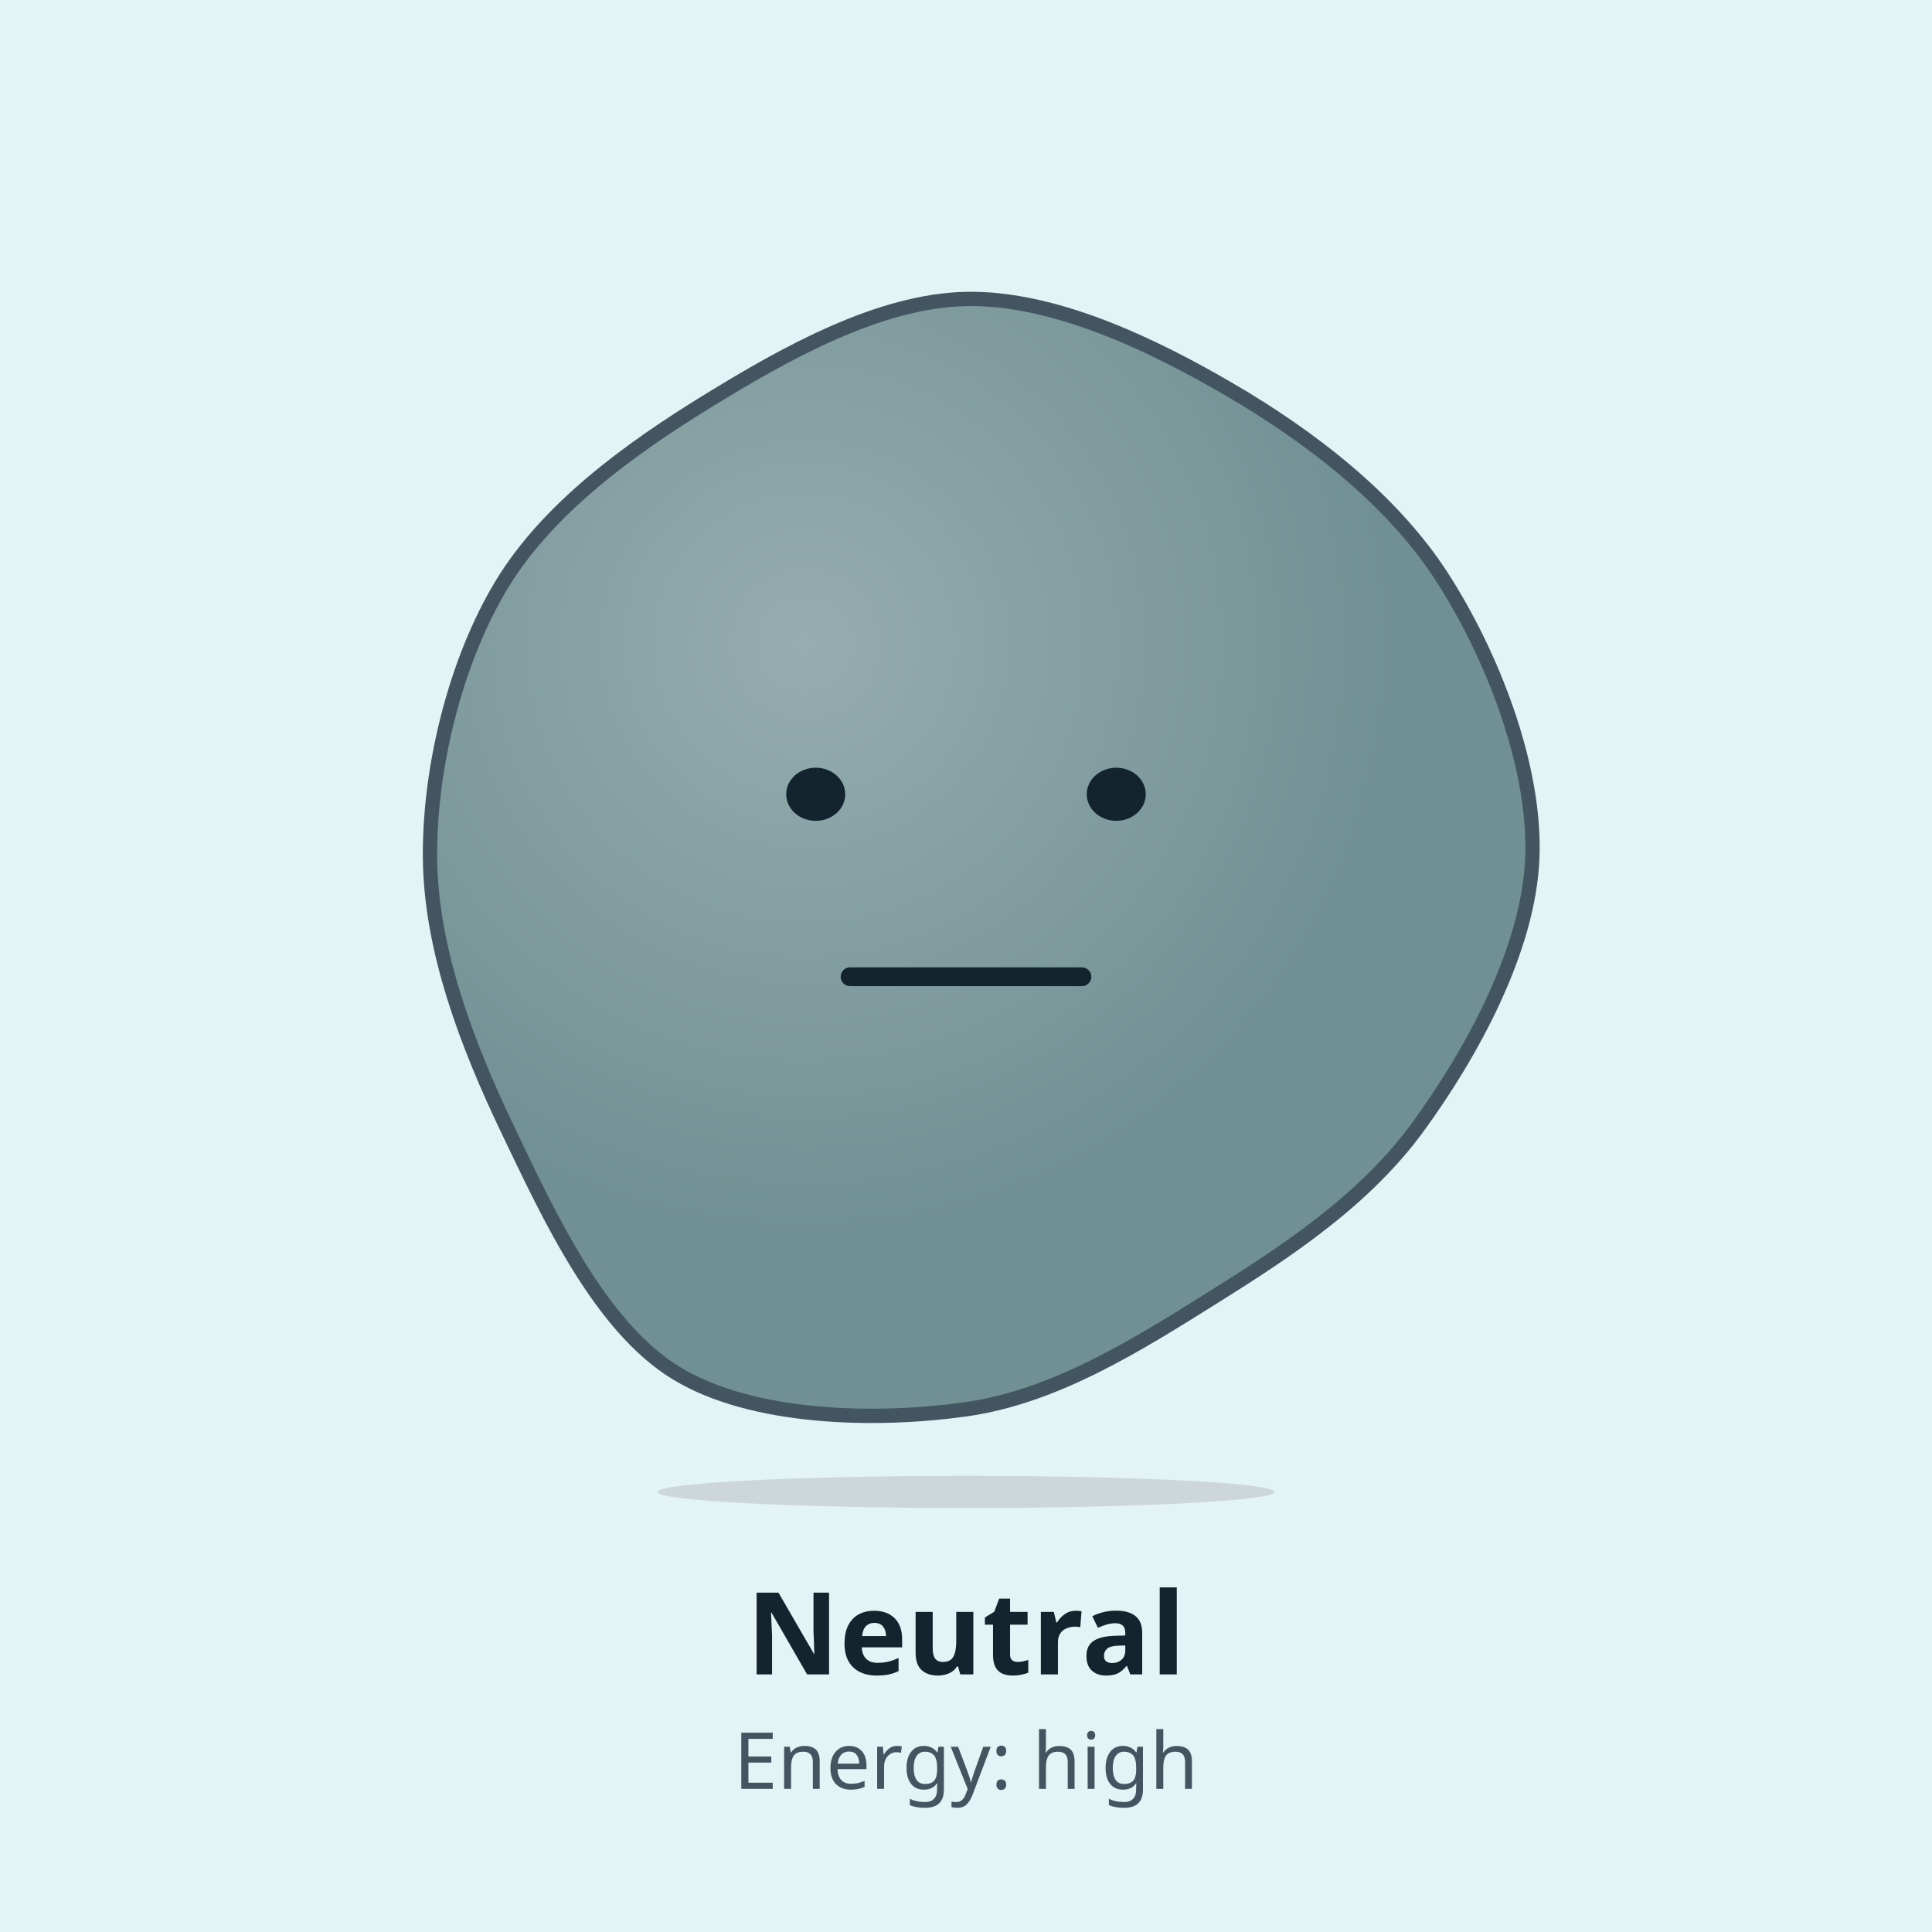
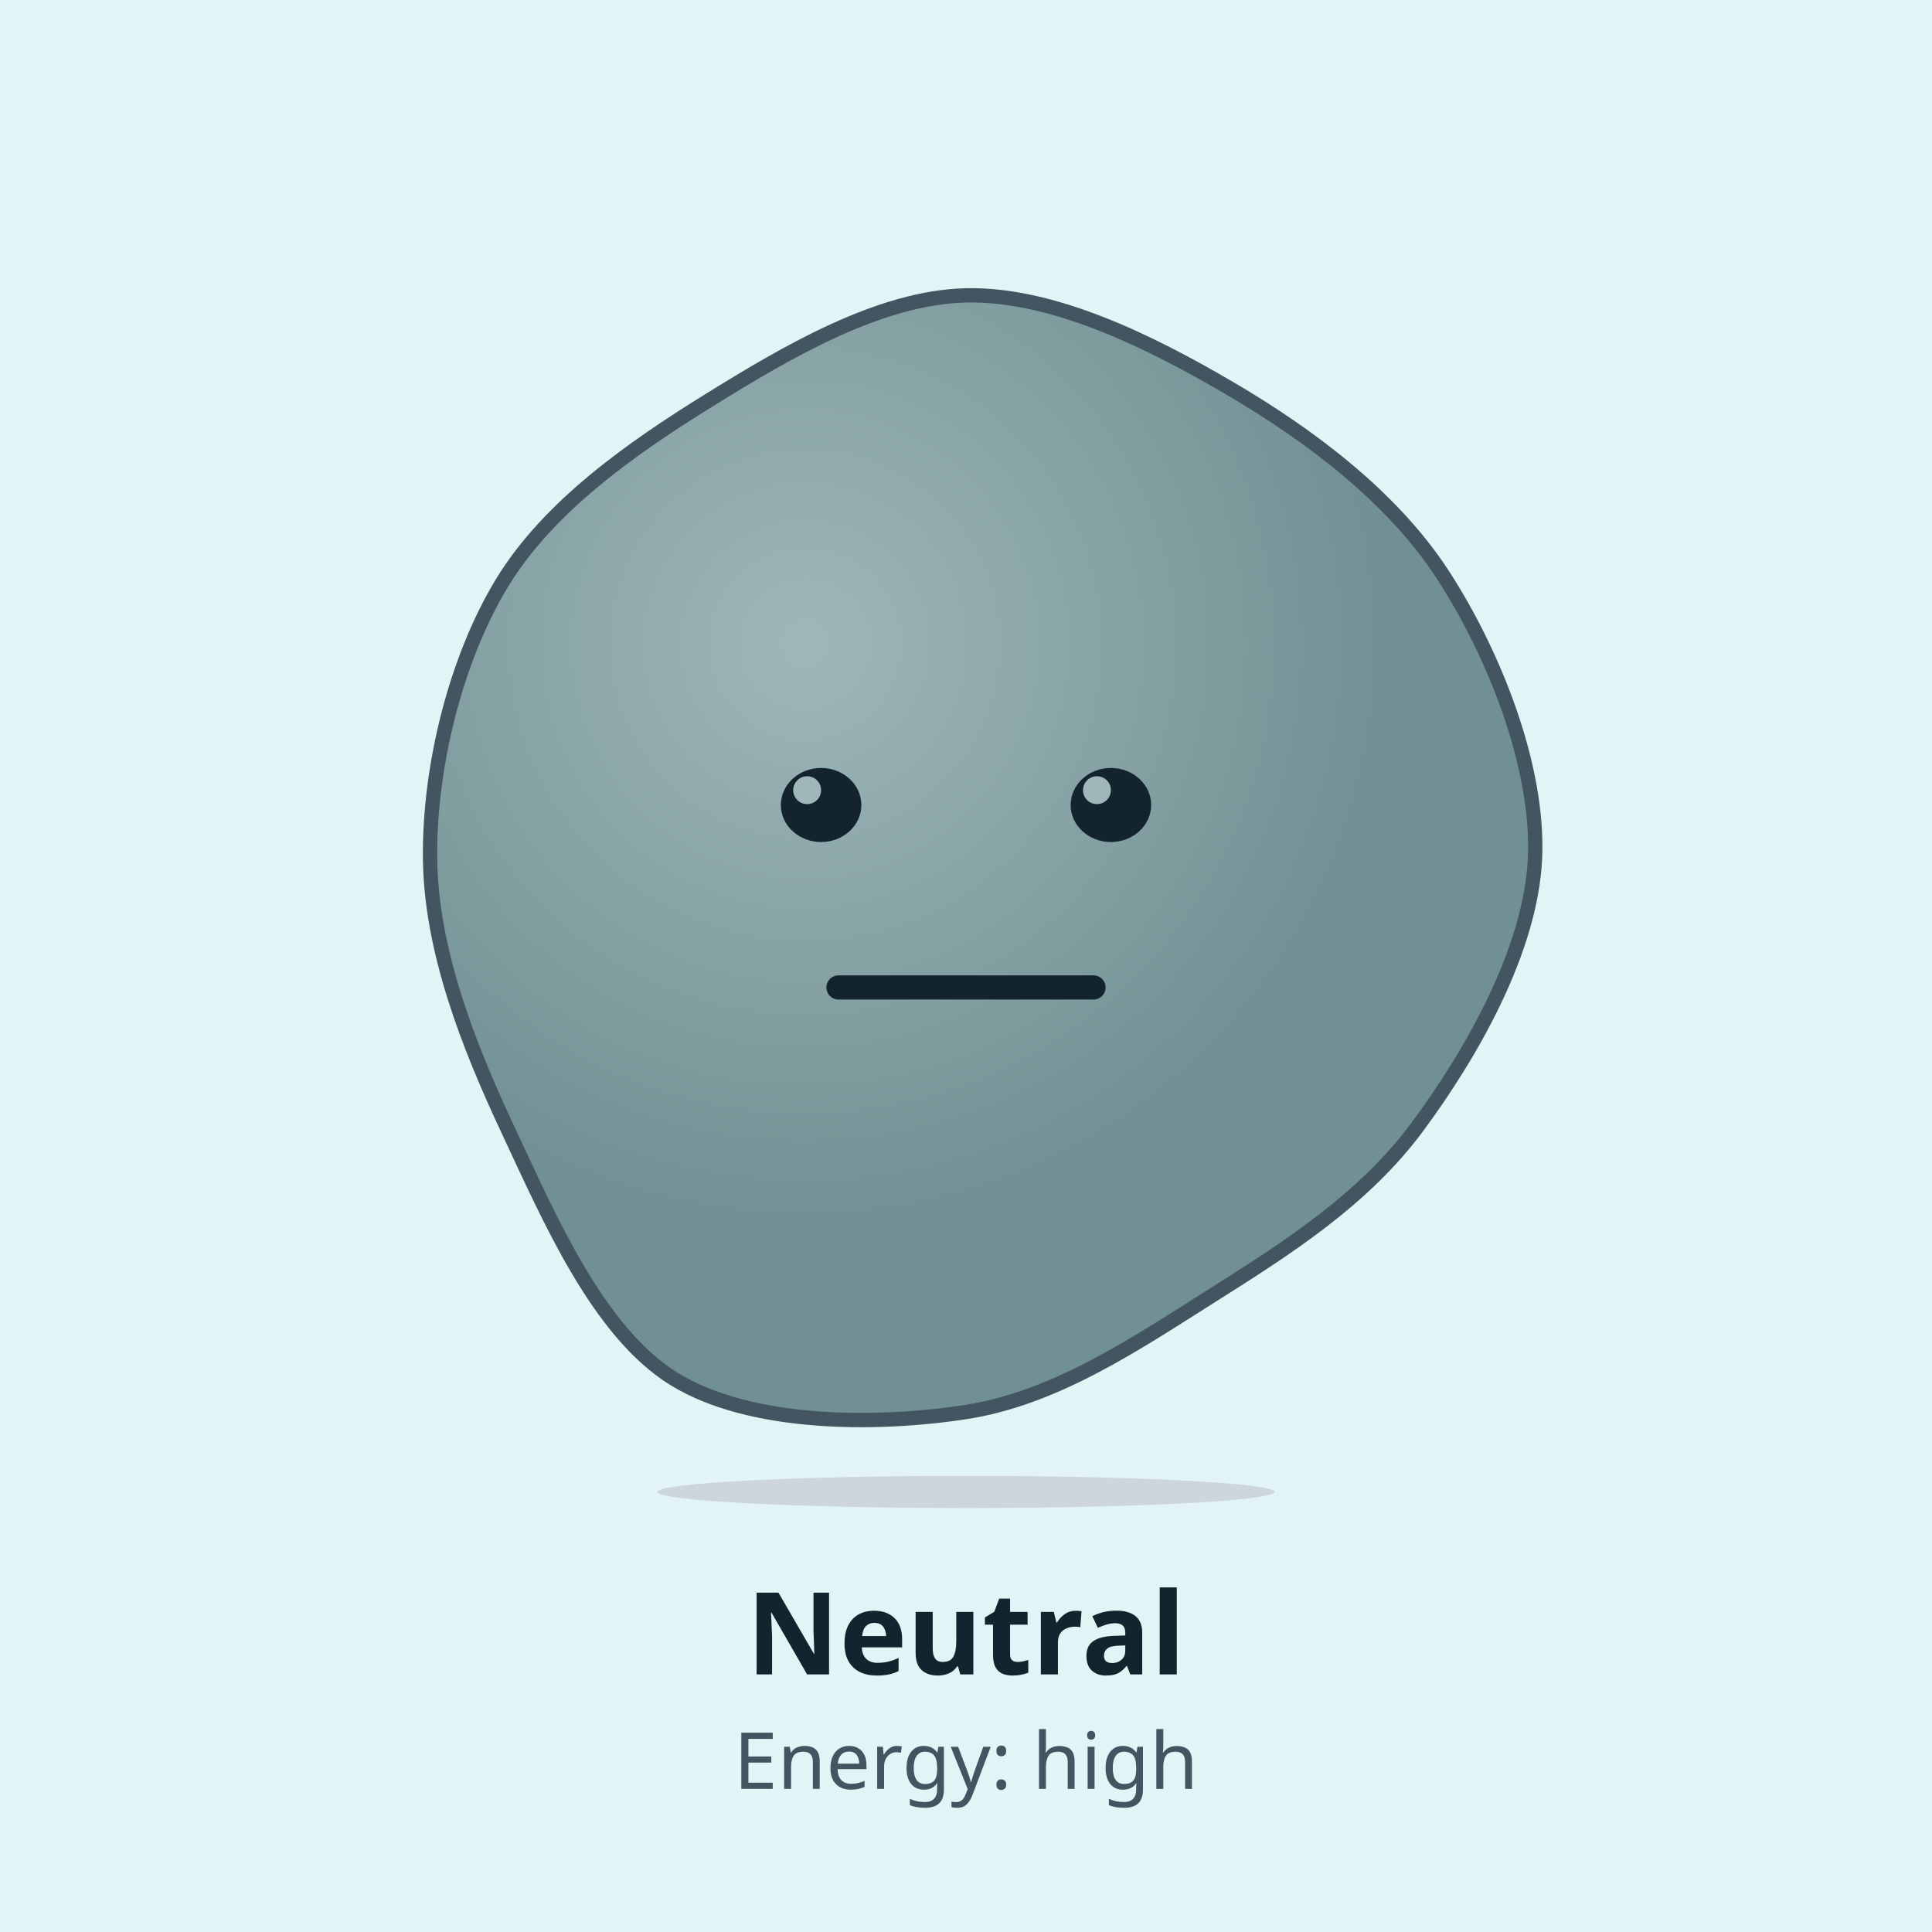
<svg xmlns="http://www.w3.org/2000/svg" width="1080" height="1080" viewBox="0 0 1080 1080">
  <defs>
    <radialGradient id="g1" gradientUnits="userSpaceOnUse" cx="450" cy="360" r="330">
-       <stop offset="0" stop-color="#96adaf" />
+       <stop offset="0" stop-color="#9fb7b9" />
      <stop offset="1" stop-color="#719093" />
    </radialGradient>
  </defs>
  <rect width="1080" height="1080" fill="#e3f4f6" />
  <g>
    <ellipse cx="540" cy="834" rx="172.5" ry="9" fill="#cdd6db" />
-     <path d="M856.56 480 C854.36 531.18 822.62 588.77 792.88 629.65 C763.14 670.53 720.29 698.9 678.14 725.25 C636 751.61 590.02 780.74 540 787.79 C489.98 794.84 420.71 793.61 378.02 767.57 C335.33 741.54 306.81 679.5 283.87 631.57 C260.93 583.64 240.92 530.84 240.38 480 C239.84 429.16 254.72 369.17 280.63 326.51 C306.54 283.85 352.6 250.61 395.83 224.05 C439.06 197.48 491.37 168.15 540 167.13 C588.63 166.11 643.27 192.03 687.61 217.93 C731.96 243.83 777.92 278.86 806.07 322.54 C834.23 366.22 858.76 428.82 856.56 480 Z" fill="url(#g1)" stroke="#435561" stroke-width="8" stroke-linecap="round" stroke-linejoin="round" />
-     <ellipse cx="456" cy="444" rx="16.5" ry="14.85" fill="#13242e" />
-     <ellipse cx="624" cy="444" rx="16.5" ry="14.85" fill="#13242e" />
-     <path d="M475.2 546 Q540 546 604.8 546" fill="none" stroke="#13242e" stroke-width="10.5" stroke-linecap="round" stroke-linejoin="round" />
+     <path d="M858.06 480 C855.66 531.43 822.42 589.25 792.25 630.01 C762.08 670.76 719.11 697.98 677.07 724.53 C635.02 751.08 590.02 781.59 540 789.32 C489.98 797.05 419.56 797.12 376.93 770.92 C334.3 744.72 306.96 680.6 284.2 632.11 C261.45 583.63 241 531.05 240.41 480 C239.82 428.95 254.68 368.5 280.67 325.79 C306.66 283.08 353.14 250.52 396.36 223.74 C439.58 196.96 491.49 166.23 540 165.12 C588.51 164 642.96 190.99 687.4 217.04 C731.84 243.09 778.2 277.61 806.64 321.43 C835.09 365.26 860.46 428.57 858.06 480 Z" fill="url(#g1)" stroke="#435561" stroke-width="8" stroke-linecap="round" stroke-linejoin="round" />
+     <ellipse cx="459" cy="450" rx="22.5" ry="20.7" fill="#13242e" />
+     <circle cx="451.2" cy="441.72" r="7.8" fill="#9fb7b9" />
+     <ellipse cx="621" cy="450" rx="22.5" ry="20.7" fill="#13242e" />
+     <circle cx="613.2" cy="441.72" r="7.8" fill="#9fb7b9" />
+     <path d="M468.72 552 Q540 552 611.28 552" fill="none" stroke="#13242e" stroke-width="13.5" stroke-linecap="round" stroke-linejoin="round" />
  </g>
  <text x="540" y="936" font-family="Geologica" font-weight="600" font-size="64" fill="#13242e" text-anchor="middle">Neutral</text>
  <text x="540" y="1000" font-family="IBM Plex Sans" font-weight="400" font-size="44" fill="#435561" text-anchor="middle">Energy: high</text>
</svg>
